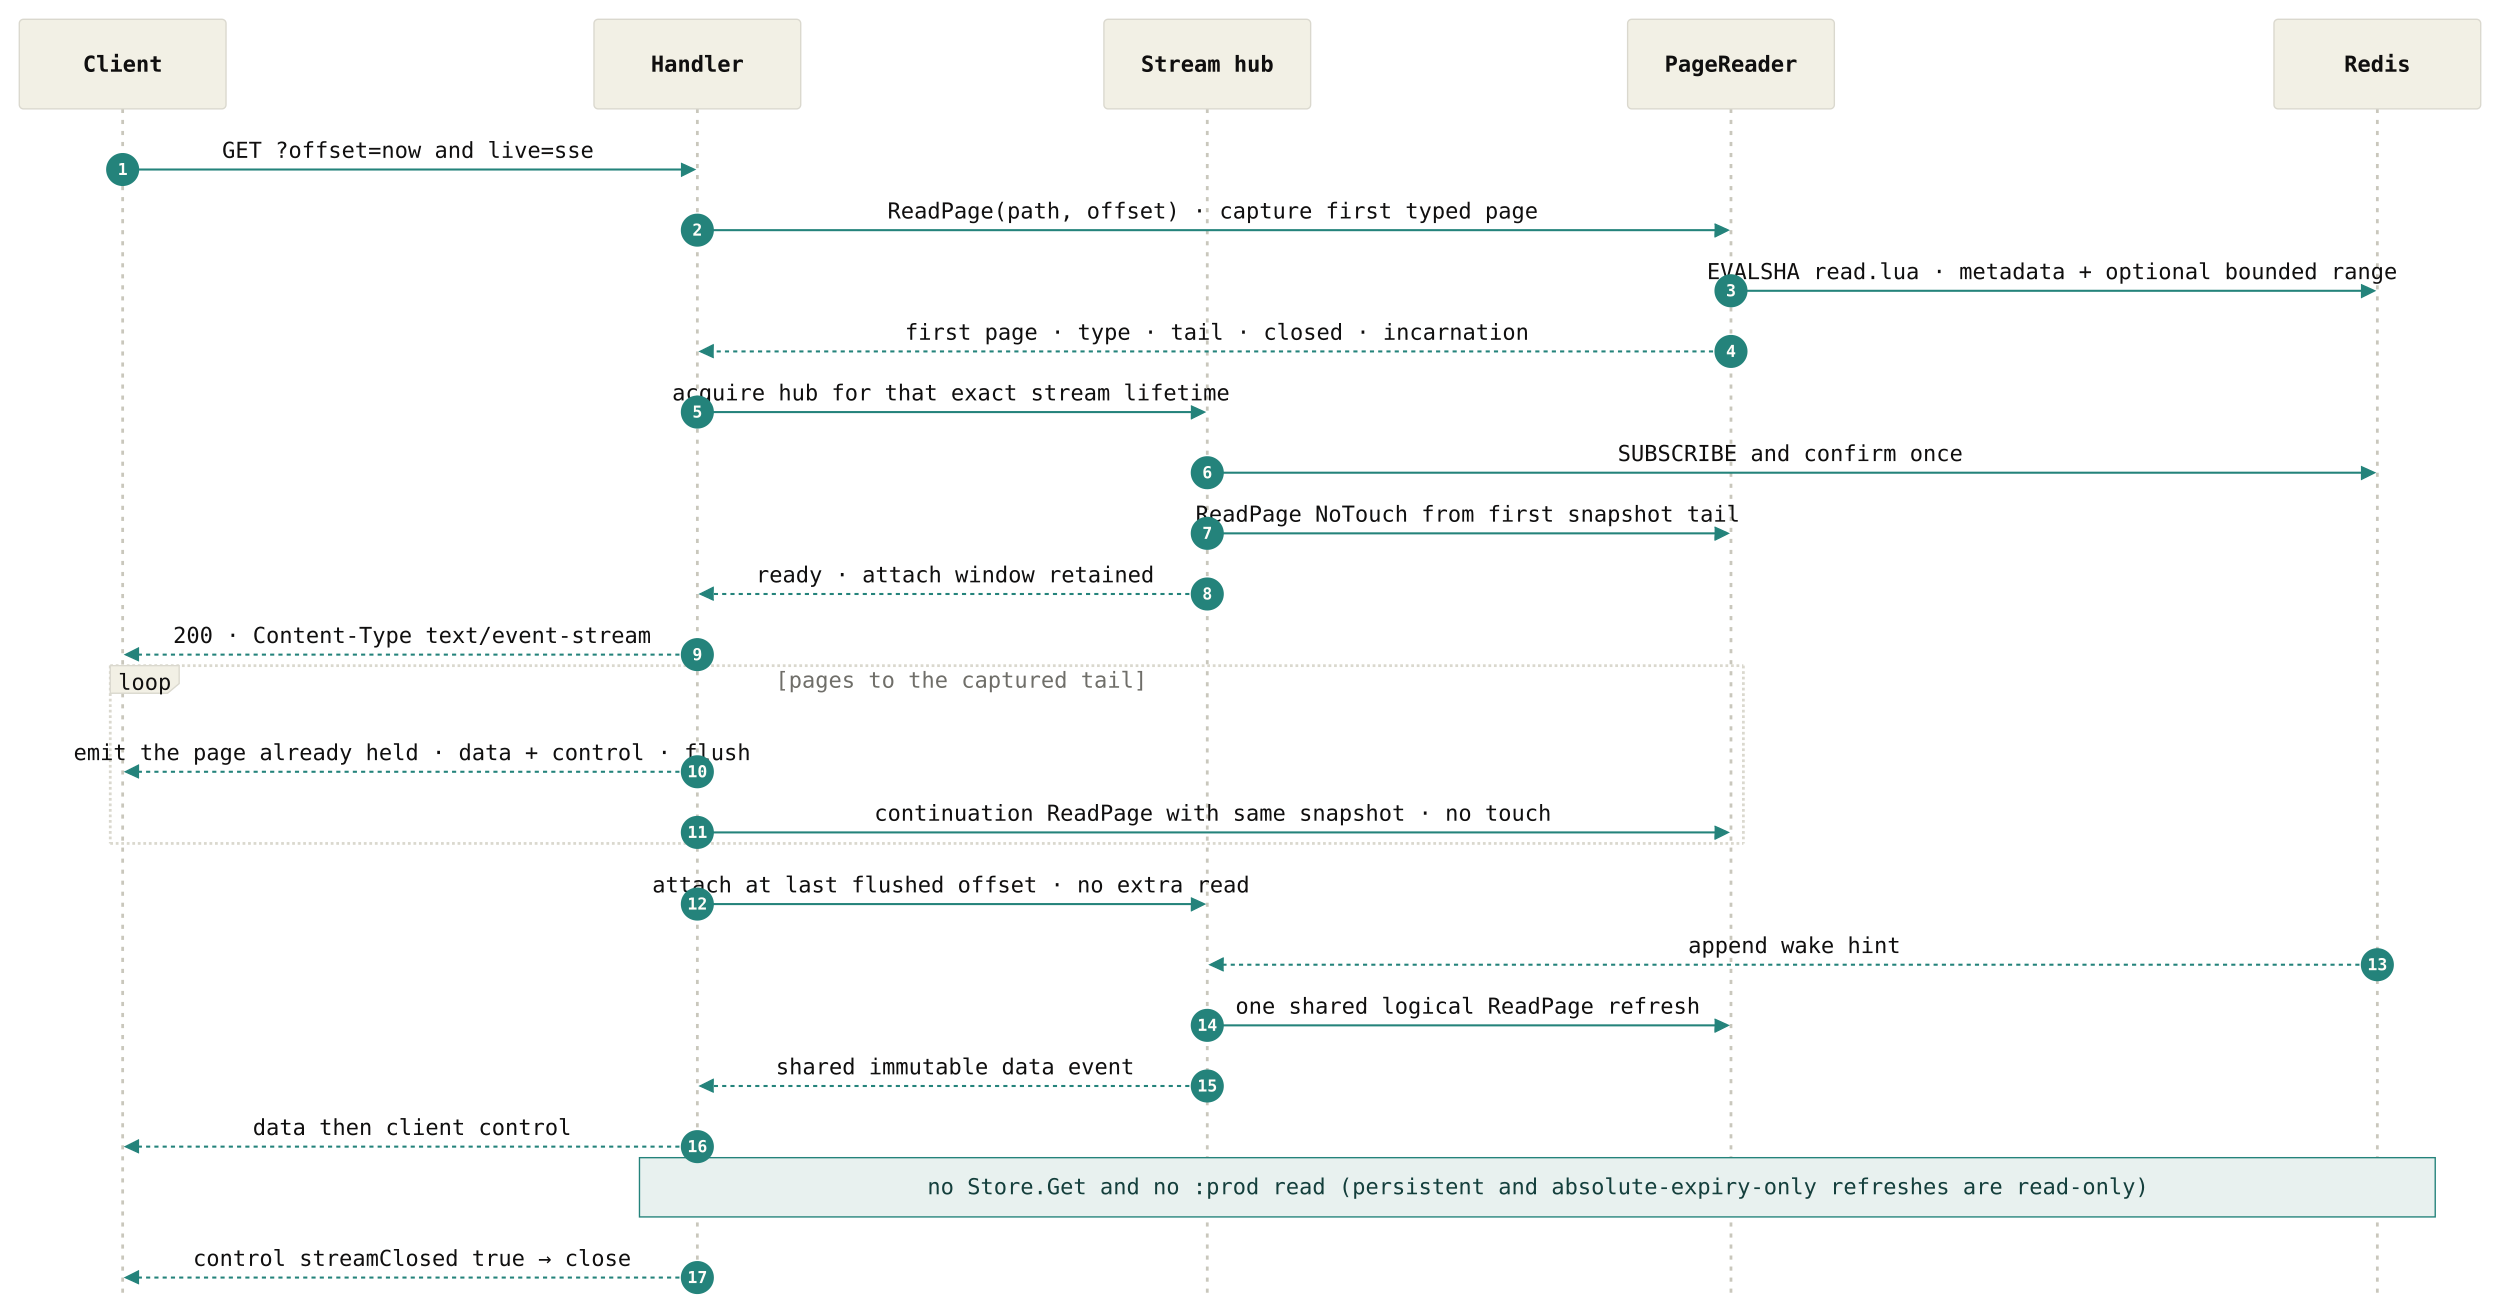
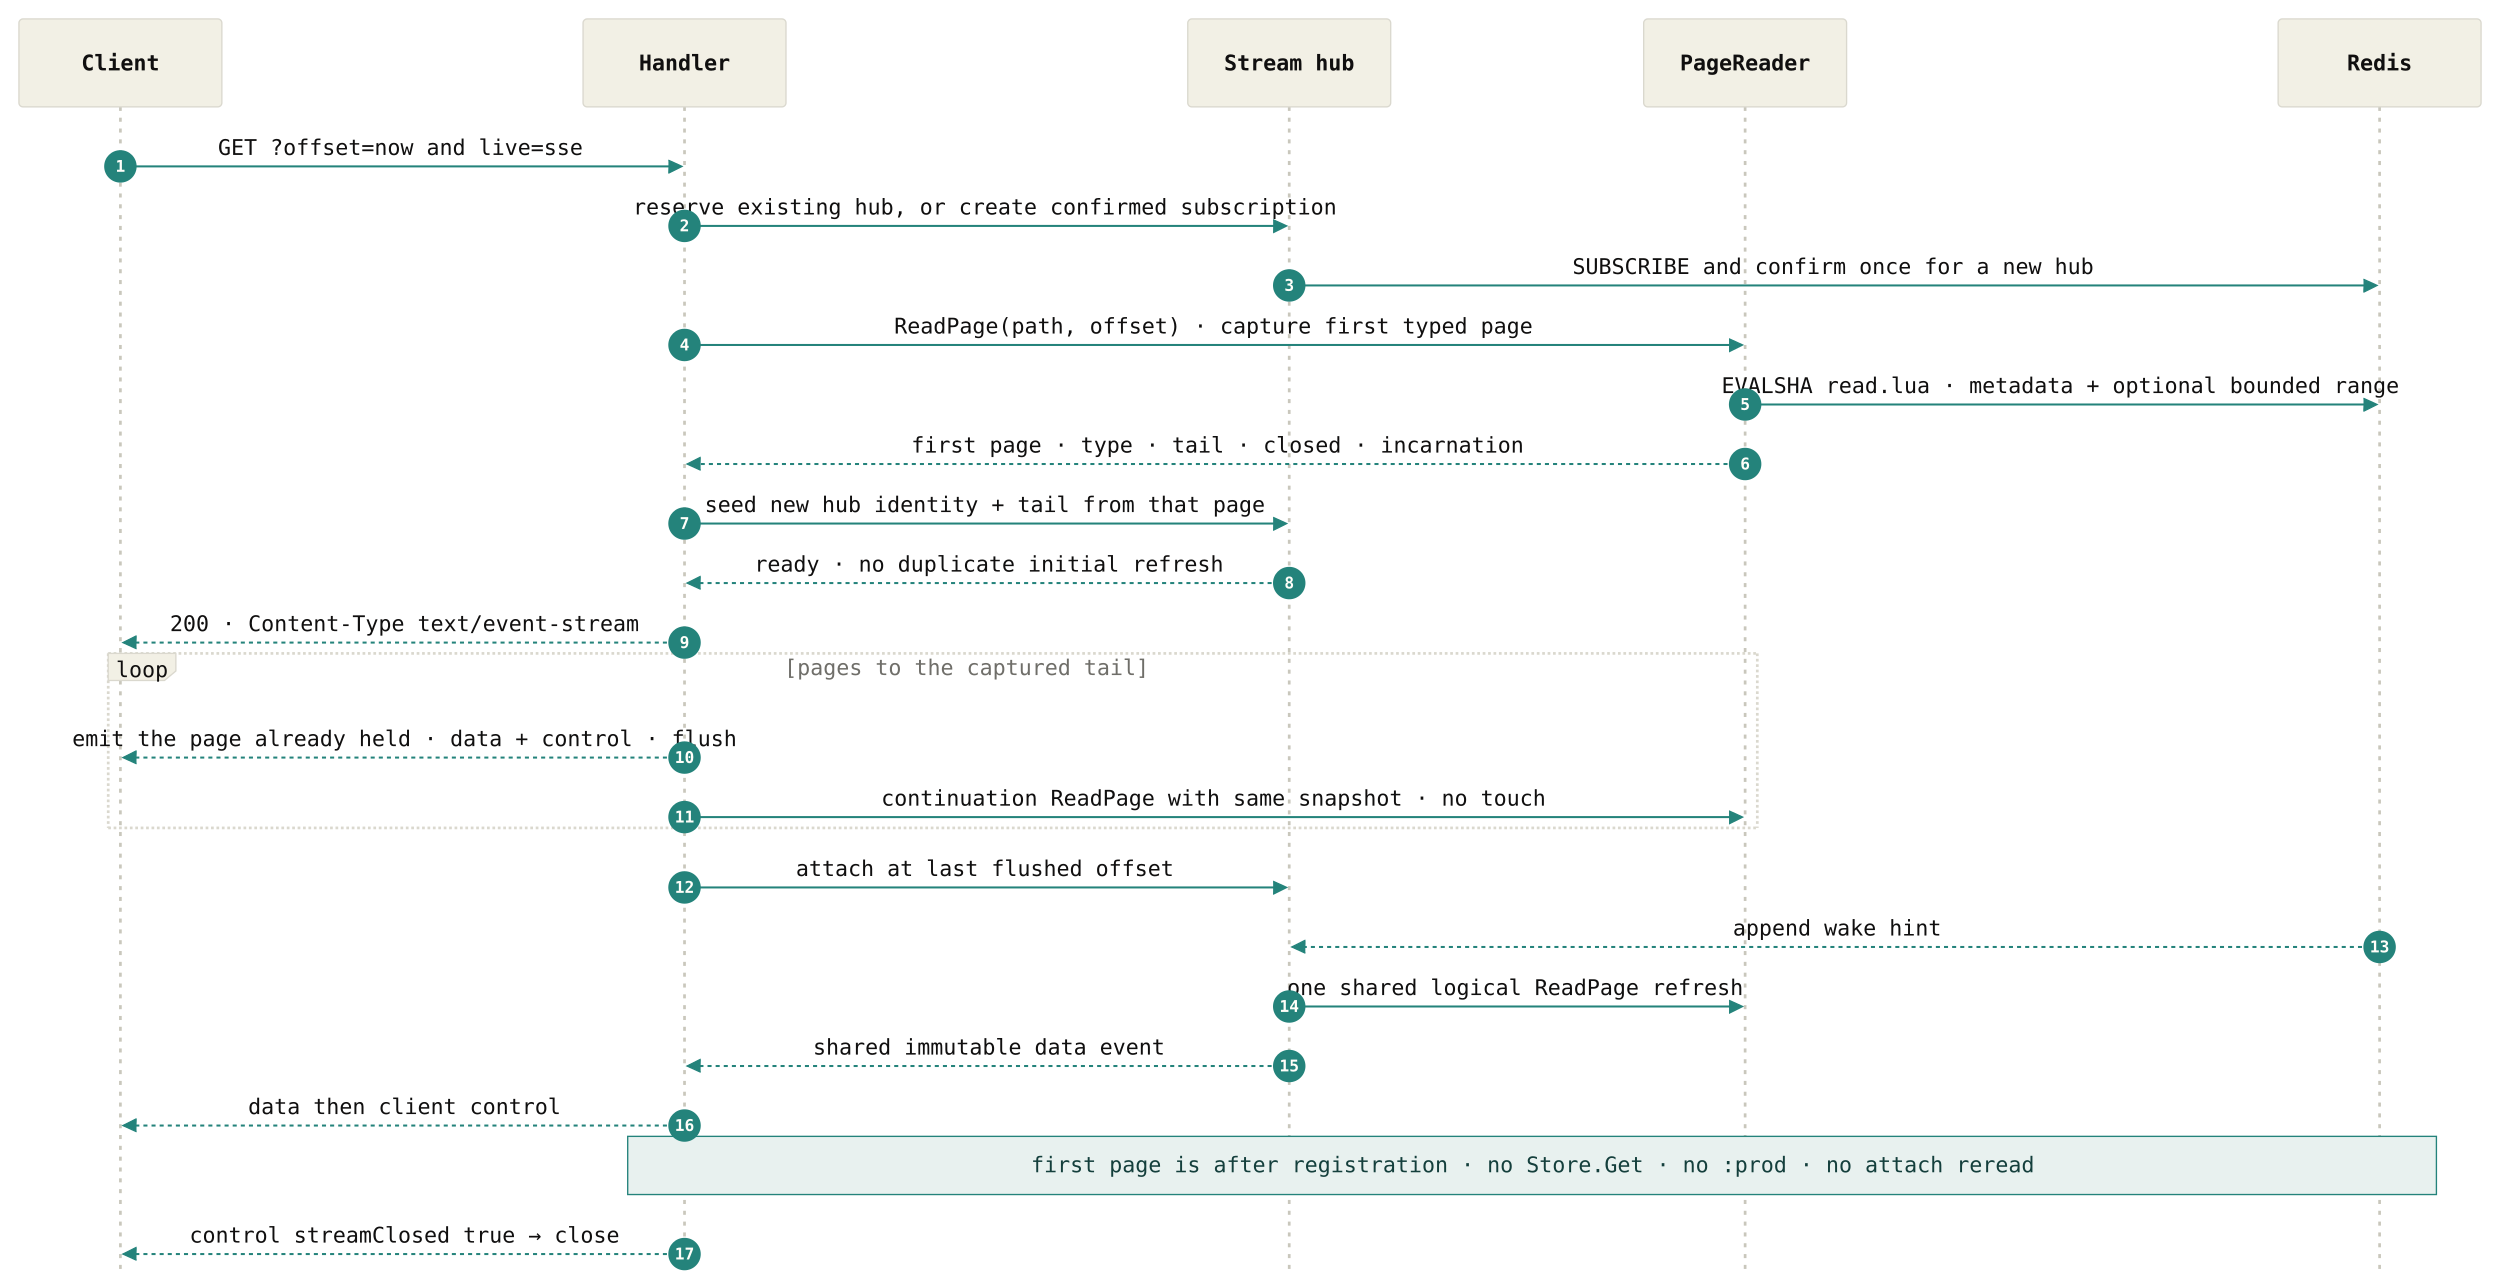
- <svg xmlns="http://www.w3.org/2000/svg" id="my-svg" width="100%" style="max-width: 1814px; background-color: transparent;" viewBox="-14 -14 1814 941" role="graphics-document document" aria-roledescription="sequence">
-   <g>
-     <line id="actor4" x1="1711" y1="65" x2="1711" y2="2000" class="actor-line 200" stroke-width="0.5px" stroke="#999" name="R" data-et="life-line" data-id="R" />
+ <svg xmlns="http://www.w3.org/2000/svg" id="my-svg" width="100%" style="max-width: 1848px; background-color: transparent;" viewBox="-14 -14 1848 941" role="graphics-document document" aria-roledescription="sequence">
+   <g>
+     <line id="actor4" x1="1745" y1="65" x2="1745" y2="2000" class="actor-line 200" stroke-width="0.5px" stroke="#999" name="R" data-et="life-line" data-id="R" />
    <g id="root-4" data-et="participant" data-type="participant" data-id="R">
-       <rect x="1636" y="0" fill="#eaeaea" stroke="#666" width="150" height="65" name="R" rx="3" ry="3" class="actor actor-top" />
-       <text x="1711" y="32.5" dominant-baseline="central" alignment-baseline="central" class="actor actor-box" style="text-anchor: middle; font-size: 16px; font-weight: 700;">
-         <tspan x="1711" dy="0">Redis</tspan>
-       </text>
-     </g>
-   </g>
-   <g>
-     <line id="actor3" x1="1242" y1="65" x2="1242" y2="2000" class="actor-line 200" stroke-width="0.5px" stroke="#999" name="S" data-et="life-line" data-id="S" />
+       <rect x="1670" y="0" fill="#eaeaea" stroke="#666" width="150" height="65" name="R" rx="3" ry="3" class="actor actor-top" />
+       <text x="1745" y="32.5" dominant-baseline="central" alignment-baseline="central" class="actor actor-box" style="text-anchor: middle; font-size: 16px; font-weight: 700;">
+         <tspan x="1745" dy="0">Redis</tspan>
+       </text>
+     </g>
+   </g>
+   <g>
+     <line id="actor3" x1="1276" y1="65" x2="1276" y2="2000" class="actor-line 200" stroke-width="0.5px" stroke="#999" name="S" data-et="life-line" data-id="S" />
    <g id="root-3" data-et="participant" data-type="participant" data-id="S">
-       <rect x="1167" y="0" fill="#eaeaea" stroke="#666" width="150" height="65" name="S" rx="3" ry="3" class="actor actor-top" />
-       <text x="1242" y="32.5" dominant-baseline="central" alignment-baseline="central" class="actor actor-box" style="text-anchor: middle; font-size: 16px; font-weight: 700;">
-         <tspan x="1242" dy="0">PageReader</tspan>
-       </text>
-     </g>
-   </g>
-   <g>
-     <line id="actor2" x1="862" y1="65" x2="862" y2="2000" class="actor-line 200" stroke-width="0.5px" stroke="#999" name="F" data-et="life-line" data-id="F" />
+       <rect x="1201" y="0" fill="#eaeaea" stroke="#666" width="150" height="65" name="S" rx="3" ry="3" class="actor actor-top" />
+       <text x="1276" y="32.5" dominant-baseline="central" alignment-baseline="central" class="actor actor-box" style="text-anchor: middle; font-size: 16px; font-weight: 700;">
+         <tspan x="1276" dy="0">PageReader</tspan>
+       </text>
+     </g>
+   </g>
+   <g>
+     <line id="actor2" x1="939" y1="65" x2="939" y2="2000" class="actor-line 200" stroke-width="0.5px" stroke="#999" name="F" data-et="life-line" data-id="F" />
    <g id="root-2" data-et="participant" data-type="participant" data-id="F">
-       <rect x="787" y="0" fill="#eaeaea" stroke="#666" width="150" height="65" name="F" rx="3" ry="3" class="actor actor-top" />
-       <text x="862" y="32.5" dominant-baseline="central" alignment-baseline="central" class="actor actor-box" style="text-anchor: middle; font-size: 16px; font-weight: 700;">
-         <tspan x="862" dy="0">Stream hub</tspan>
+       <rect x="864" y="0" fill="#eaeaea" stroke="#666" width="150" height="65" name="F" rx="3" ry="3" class="actor actor-top" />
+       <text x="939" y="32.5" dominant-baseline="central" alignment-baseline="central" class="actor actor-box" style="text-anchor: middle; font-size: 16px; font-weight: 700;">
+         <tspan x="939" dy="0">Stream hub</tspan>
      </text>
    </g>
  </g>
  <g>
    <line id="actor1" x1="492" y1="65" x2="492" y2="2000" class="actor-line 200" stroke-width="0.5px" stroke="#999" name="H" data-et="life-line" data-id="H" />
    <g id="root-1" data-et="participant" data-type="participant" data-id="H">
      <rect x="417" y="0" fill="#eaeaea" stroke="#666" width="150" height="65" name="H" rx="3" ry="3" class="actor actor-top" />
      <text x="492" y="32.5" dominant-baseline="central" alignment-baseline="central" class="actor actor-box" style="text-anchor: middle; font-size: 16px; font-weight: 700;">
        <tspan x="492" dy="0">Handler</tspan>
      </text>
    </g>
  </g>
  <g>
    <line id="actor0" x1="75" y1="65" x2="75" y2="2000" class="actor-line 200" stroke-width="0.5px" stroke="#999" name="C" data-et="life-line" data-id="C" />
    <g id="root-0" data-et="participant" data-type="participant" data-id="C">
      <rect x="0" y="0" fill="#eaeaea" stroke="#666" width="150" height="65" name="C" rx="3" ry="3" class="actor actor-top" />
      <text x="75" y="32.5" dominant-baseline="central" alignment-baseline="central" class="actor actor-box" style="text-anchor: middle; font-size: 16px; font-weight: 700;">
        <tspan x="75" dy="0">Client</tspan>
      </text>
    </g>
  </g>
  <style>#my-svg{font-family:JetBrains Mono,ui-monospace,Menlo,monospace;font-size:13px;fill:#100F0F;}@keyframes edge-animation-frame{from{stroke-dashoffset:0;}}@keyframes dash{to{stroke-dashoffset:0;}}#my-svg .edge-animation-slow{stroke-dasharray:9,5!important;stroke-dashoffset:900;animation:dash 50s linear infinite;stroke-linecap:round;}#my-svg .edge-animation-fast{stroke-dasharray:9,5!important;stroke-dashoffset:900;animation:dash 20s linear infinite;stroke-linecap:round;}#my-svg .error-icon{fill:hsl(230.769, 33.333%, 97.353%);}#my-svg .error-text{fill:rgb(9, 8.308, 4.5);stroke:rgb(9, 8.308, 4.5);}#my-svg .edge-thickness-normal{stroke-width:1px;}#my-svg .edge-thickness-thick{stroke-width:3.5px;}#my-svg .edge-pattern-solid{stroke-dasharray:0;}#my-svg .edge-thickness-invisible{stroke-width:0;fill:none;}#my-svg .edge-pattern-dashed{stroke-dasharray:3;}#my-svg .edge-pattern-dotted{stroke-dasharray:2;}#my-svg .marker{fill:#24837B;stroke:#24837B;}#my-svg .marker.cross{stroke:#24837B;}#my-svg svg{font-family:JetBrains Mono,ui-monospace,Menlo,monospace;font-size:13px;}#my-svg p{margin:0;}#my-svg .actor{stroke:#DAD8CE;fill:#F2F0E5;stroke-width:1;}#my-svg rect.actor.outer-path[data-look="neo"]{filter:drop-shadow( 1px 2px 2px rgba(185,185,185,1));}#my-svg rect.note[data-look="neo"]{stroke:#24837B;fill:#E8F1EF;filter:drop-shadow( 1px 2px 2px rgba(185,185,185,1));}#my-svg text.actor&gt;tspan{fill:#100F0F;stroke:none;}#my-svg .actor-line{stroke:#C9C7BC;}#my-svg .innerArc{stroke-width:1.5;stroke-dasharray:none;}#my-svg .messageLine0{stroke-width:1.5;stroke-dasharray:none;stroke:#24837B;}#my-svg .messageLine1{stroke-width:1.5;stroke-dasharray:2,2;stroke:#24837B;}#my-svg [id$="-arrowhead"] path{fill:#24837B;stroke:#24837B;}#my-svg .sequenceNumber{fill:#FFFEF9;}#my-svg [id$="-sequencenumber"]{fill:#24837B;}#my-svg [id$="-crosshead"] path{fill:#24837B;stroke:#24837B;}#my-svg .messageText{fill:#100F0F;stroke:none;}#my-svg .labelBox{stroke:#DAD8CE;fill:#F2F0E5;filter:none;}#my-svg .labelText,#my-svg .labelText&gt;tspan{fill:#100F0F;stroke:none;}#my-svg .loopText,#my-svg .loopText&gt;tspan{fill:#6F6E69;stroke:none;}#my-svg .sectionTitle,#my-svg .sectionTitle&gt;tspan{fill:#6F6E69;stroke:none;}#my-svg .loopLine{stroke-width:2px;stroke-dasharray:2,2;stroke:#DAD8CE;fill:#DAD8CE;}#my-svg .note{stroke:#24837B;fill:#E8F1EF;}#my-svg .noteText,#my-svg .noteText&gt;tspan{fill:#143F3C;stroke:none;font-weight:normal;}#my-svg .activation0{fill:#E8F1EF;stroke:#24837B;}#my-svg .activation1{fill:#E8F1EF;stroke:#24837B;}#my-svg .activation2{fill:#E8F1EF;stroke:#24837B;}#my-svg .actorPopupMenu{position:absolute;}#my-svg .actorPopupMenuPanel{position:absolute;fill:#F2F0E5;box-shadow:0px 8px 16px 0px rgba(0,0,0,0.2);filter:drop-shadow(3px 5px 2px rgb(0 0 0 / 0.4));}#my-svg .actor-man circle,#my-svg line{fill:#F2F0E5;stroke-width:2px;}#my-svg g rect.rect{filter:drop-shadow( 1px 2px 2px rgba(185,185,185,1));stroke:#DAD8CE;}#my-svg .node .neo-node{stroke:#DAD8CE;}#my-svg [data-look="neo"].node rect,#my-svg [data-look="neo"].cluster rect,#my-svg [data-look="neo"].node polygon{stroke:url(#my-svg-gradient);filter:drop-shadow( 1px 2px 2px rgba(185,185,185,1));}#my-svg [data-look="neo"].swimlane.cluster rect{filter:none;}#my-svg [data-look="neo"].node path{stroke:url(#my-svg-gradient);stroke-width:1px;}#my-svg [data-look="neo"].node .outer-path{filter:drop-shadow( 1px 2px 2px rgba(185,185,185,1));}#my-svg [data-look="neo"].node .neo-line path{stroke:#DAD8CE;filter:none;}#my-svg [data-look="neo"].node circle{stroke:url(#my-svg-gradient);filter:drop-shadow( 1px 2px 2px rgba(185,185,185,1));}#my-svg [data-look="neo"].node circle .state-start{fill:#000000;}#my-svg [data-look="neo"].icon-shape .icon{fill:url(#my-svg-gradient);filter:drop-shadow( 1px 2px 2px rgba(185,185,185,1));}#my-svg [data-look="neo"].icon-shape .icon-neo path{stroke:url(#my-svg-gradient);filter:drop-shadow( 1px 2px 2px rgba(185,185,185,1));}#my-svg :root{--mermaid-font-family:"trebuchet ms",verdana,arial,sans-serif;}</style>
  <g />
  <defs>
    <symbol id="my-svg-computer" width="24" height="24">
      <path transform="scale(.5)" d="M2 2v13h20v-13h-20zm18 11h-16v-9h16v9zm-10.228 6l.466-1h3.524l.467 1h-4.457zm14.228 3h-24l2-6h2.104l-1.33 4h18.45l-1.297-4h2.073l2 6zm-5-10h-14v-7h14v7z" />
    </symbol>
  </defs>
  <defs>
    <symbol id="my-svg-database" fill-rule="evenodd" clip-rule="evenodd">
      <path transform="scale(.5)" d="M12.258.001l.256.004.255.005.253.008.251.01.249.012.247.015.246.016.242.019.241.02.239.023.236.024.233.027.231.028.229.031.225.032.223.034.22.036.217.038.214.04.211.041.208.043.205.045.201.046.198.048.194.05.191.051.187.053.183.054.18.056.175.057.172.059.168.06.163.061.16.063.155.064.15.066.074.033.073.033.071.034.07.034.069.035.068.035.067.035.066.035.064.036.064.036.062.036.06.036.06.037.058.037.058.037.055.038.055.038.053.038.052.038.051.039.05.039.048.039.047.039.045.04.044.04.043.04.041.04.04.041.039.041.037.041.036.041.034.041.033.042.032.042.03.042.029.042.027.042.026.043.024.043.023.043.021.043.02.043.018.044.017.043.015.044.013.044.012.044.011.045.009.044.007.045.006.045.004.045.002.045.001.045v17l-.001.045-.002.045-.004.045-.006.045-.007.045-.009.044-.011.045-.012.044-.013.044-.015.044-.017.043-.018.044-.02.043-.021.043-.023.043-.024.043-.026.043-.027.042-.029.042-.03.042-.032.042-.033.042-.034.041-.036.041-.037.041-.039.041-.04.041-.041.04-.043.04-.044.04-.045.04-.047.039-.048.039-.05.039-.051.039-.052.038-.053.038-.055.038-.055.038-.058.037-.058.037-.06.037-.06.036-.062.036-.064.036-.064.036-.066.035-.067.035-.068.035-.069.035-.07.034-.071.034-.073.033-.074.033-.15.066-.155.064-.16.063-.163.061-.168.06-.172.059-.175.057-.18.056-.183.054-.187.053-.191.051-.194.05-.198.048-.201.046-.205.045-.208.043-.211.041-.214.04-.217.038-.22.036-.223.034-.225.032-.229.031-.231.028-.233.027-.236.024-.239.023-.241.02-.242.019-.246.016-.247.015-.249.012-.251.01-.253.008-.255.005-.256.004-.258.001-.258-.001-.256-.004-.255-.005-.253-.008-.251-.01-.249-.012-.247-.015-.245-.016-.243-.019-.241-.02-.238-.023-.236-.024-.234-.027-.231-.028-.228-.031-.226-.032-.223-.034-.22-.036-.217-.038-.214-.04-.211-.041-.208-.043-.204-.045-.201-.046-.198-.048-.195-.05-.19-.051-.187-.053-.184-.054-.179-.056-.176-.057-.172-.059-.167-.06-.164-.061-.159-.063-.155-.064-.151-.066-.074-.033-.072-.033-.072-.034-.07-.034-.069-.035-.068-.035-.067-.035-.066-.035-.064-.036-.063-.036-.062-.036-.061-.036-.06-.037-.058-.037-.057-.037-.056-.038-.055-.038-.053-.038-.052-.038-.051-.039-.049-.039-.049-.039-.046-.039-.046-.04-.044-.04-.043-.04-.041-.04-.04-.041-.039-.041-.037-.041-.036-.041-.034-.041-.033-.042-.032-.042-.03-.042-.029-.042-.027-.042-.026-.043-.024-.043-.023-.043-.021-.043-.02-.043-.018-.044-.017-.043-.015-.044-.013-.044-.012-.044-.011-.045-.009-.044-.007-.045-.006-.045-.004-.045-.002-.045-.001-.045v-17l.001-.045.002-.045.004-.045.006-.045.007-.045.009-.044.011-.045.012-.044.013-.044.015-.044.017-.043.018-.044.02-.043.021-.043.023-.043.024-.043.026-.043.027-.042.029-.042.03-.042.032-.042.033-.042.034-.041.036-.041.037-.041.039-.041.04-.041.041-.04.043-.04.044-.04.046-.04.046-.039.049-.039.049-.039.051-.039.052-.038.053-.038.055-.038.056-.038.057-.037.058-.037.06-.037.061-.036.062-.036.063-.036.064-.036.066-.035.067-.035.068-.035.069-.035.07-.034.072-.034.072-.033.074-.033.151-.066.155-.064.159-.063.164-.061.167-.06.172-.059.176-.057.179-.056.184-.054.187-.053.19-.051.195-.05.198-.048.201-.046.204-.045.208-.043.211-.041.214-.04.217-.038.22-.036.223-.034.226-.032.228-.031.231-.028.234-.027.236-.024.238-.023.241-.02.243-.019.245-.016.247-.015.249-.012.251-.01.253-.008.255-.005.256-.004.258-.001.258.001zm-9.258 20.499v.01l.001.021.003.021.004.022.005.021.006.022.007.022.009.023.01.022.011.023.012.023.013.023.015.023.016.024.017.023.018.024.019.024.021.024.022.025.023.024.024.025.052.049.056.05.061.051.066.051.07.051.075.051.079.052.084.052.088.052.092.052.097.052.102.051.105.052.11.052.114.051.119.051.123.051.127.05.131.05.135.05.139.048.144.049.147.047.152.047.155.047.16.045.163.045.167.043.171.043.176.041.178.041.183.039.187.039.19.037.194.035.197.035.202.033.204.031.209.03.212.029.216.027.219.025.222.024.226.021.23.02.233.018.236.016.24.015.243.012.246.01.249.008.253.005.256.004.259.001.26-.001.257-.004.254-.005.25-.008.247-.011.244-.012.241-.014.237-.016.233-.018.231-.021.226-.021.224-.024.22-.026.216-.027.212-.028.21-.031.205-.031.202-.034.198-.034.194-.036.191-.037.187-.039.183-.04.179-.04.175-.042.172-.043.168-.044.163-.045.16-.046.155-.046.152-.047.148-.048.143-.049.139-.049.136-.05.131-.05.126-.05.123-.051.118-.052.114-.051.11-.052.106-.052.101-.052.096-.052.092-.052.088-.053.083-.051.079-.052.074-.052.07-.051.065-.051.06-.051.056-.05.051-.05.023-.024.023-.025.021-.024.02-.024.019-.024.018-.024.017-.024.015-.023.014-.024.013-.023.012-.023.01-.023.01-.022.008-.022.006-.022.006-.022.004-.022.004-.021.001-.021.001-.021v-4.127l-.077.055-.08.053-.083.054-.085.053-.087.052-.09.052-.093.051-.095.05-.097.05-.1.049-.102.049-.105.048-.106.047-.109.047-.111.046-.114.045-.115.045-.118.044-.12.043-.122.042-.124.042-.126.041-.128.04-.13.04-.132.038-.134.038-.135.037-.138.037-.139.035-.142.035-.143.034-.144.033-.147.032-.148.031-.15.03-.151.03-.153.029-.154.027-.156.027-.158.026-.159.025-.161.024-.162.023-.163.022-.165.021-.166.02-.167.019-.169.018-.169.017-.171.016-.173.015-.173.014-.175.013-.175.012-.177.011-.178.01-.179.008-.179.008-.181.006-.182.005-.182.004-.184.003-.184.002h-.37l-.184-.002-.184-.003-.182-.004-.182-.005-.181-.006-.179-.008-.179-.008-.178-.01-.176-.011-.176-.012-.175-.013-.173-.014-.172-.015-.171-.016-.17-.017-.169-.018-.167-.019-.166-.02-.165-.021-.163-.022-.162-.023-.161-.024-.159-.025-.157-.026-.156-.027-.155-.027-.153-.029-.151-.03-.15-.03-.148-.031-.146-.032-.145-.033-.143-.034-.141-.035-.14-.035-.137-.037-.136-.037-.134-.038-.132-.038-.13-.04-.128-.04-.126-.041-.124-.042-.122-.042-.12-.044-.117-.043-.116-.045-.113-.045-.112-.046-.109-.047-.106-.047-.105-.048-.102-.049-.1-.049-.097-.05-.095-.05-.093-.052-.09-.051-.087-.052-.085-.053-.083-.054-.08-.054-.077-.054v4.127zm0-5.654v.011l.001.021.003.021.004.021.005.022.006.022.007.022.009.022.01.022.011.023.012.023.013.023.015.024.016.023.017.024.018.024.019.024.021.024.022.024.023.025.024.024.052.05.056.05.061.05.066.051.07.051.075.052.079.051.084.052.088.052.092.052.097.052.102.052.105.052.11.051.114.051.119.052.123.05.127.051.131.05.135.049.139.049.144.048.147.048.152.047.155.046.16.045.163.045.167.044.171.042.176.042.178.04.183.04.187.038.19.037.194.036.197.034.202.033.204.032.209.03.212.028.216.027.219.025.222.024.226.022.23.02.233.018.236.016.24.014.243.012.246.01.249.008.253.006.256.003.259.001.26-.001.257-.003.254-.006.25-.008.247-.01.244-.012.241-.015.237-.016.233-.018.231-.02.226-.022.224-.024.22-.025.216-.027.212-.029.21-.03.205-.032.202-.033.198-.035.194-.036.191-.037.187-.039.183-.039.179-.041.175-.042.172-.043.168-.044.163-.045.16-.045.155-.047.152-.047.148-.048.143-.048.139-.05.136-.049.131-.05.126-.051.123-.051.118-.051.114-.052.11-.052.106-.052.101-.052.096-.052.092-.052.088-.052.083-.052.079-.052.074-.051.07-.052.065-.051.06-.05.056-.051.051-.049.023-.025.023-.024.021-.025.02-.024.019-.024.018-.024.017-.024.015-.023.014-.023.013-.024.012-.022.01-.023.01-.023.008-.022.006-.022.006-.022.004-.021.004-.022.001-.021.001-.021v-4.139l-.077.054-.08.054-.083.054-.085.052-.087.053-.09.051-.093.051-.095.051-.097.05-.1.049-.102.049-.105.048-.106.047-.109.047-.111.046-.114.045-.115.044-.118.044-.12.044-.122.042-.124.042-.126.041-.128.04-.13.039-.132.039-.134.038-.135.037-.138.036-.139.036-.142.035-.143.033-.144.033-.147.033-.148.031-.15.03-.151.03-.153.028-.154.028-.156.027-.158.026-.159.025-.161.024-.162.023-.163.022-.165.021-.166.02-.167.019-.169.018-.169.017-.171.016-.173.015-.173.014-.175.013-.175.012-.177.011-.178.009-.179.009-.179.007-.181.007-.182.005-.182.004-.184.003-.184.002h-.37l-.184-.002-.184-.003-.182-.004-.182-.005-.181-.007-.179-.007-.179-.009-.178-.009-.176-.011-.176-.012-.175-.013-.173-.014-.172-.015-.171-.016-.17-.017-.169-.018-.167-.019-.166-.02-.165-.021-.163-.022-.162-.023-.161-.024-.159-.025-.157-.026-.156-.027-.155-.028-.153-.028-.151-.03-.15-.03-.148-.031-.146-.033-.145-.033-.143-.033-.141-.035-.14-.036-.137-.036-.136-.037-.134-.038-.132-.039-.13-.039-.128-.04-.126-.041-.124-.042-.122-.043-.12-.043-.117-.044-.116-.044-.113-.046-.112-.046-.109-.046-.106-.047-.105-.048-.102-.049-.1-.049-.097-.05-.095-.051-.093-.051-.09-.051-.087-.053-.085-.052-.083-.054-.08-.054-.077-.054v4.139zm0-5.666v.011l.001.02.003.022.004.021.005.022.006.021.007.022.009.023.01.022.011.023.012.023.013.023.015.023.016.024.017.024.018.023.019.024.021.025.022.024.023.024.024.025.052.05.056.05.061.05.066.051.07.051.075.052.079.051.084.052.088.052.092.052.097.052.102.052.105.051.11.052.114.051.119.051.123.051.127.05.131.05.135.05.139.049.144.048.147.048.152.047.155.046.16.045.163.045.167.043.171.043.176.042.178.04.183.04.187.038.19.037.194.036.197.034.202.033.204.032.209.03.212.028.216.027.219.025.222.024.226.021.23.02.233.018.236.017.24.014.243.012.246.01.249.008.253.006.256.003.259.001.26-.001.257-.003.254-.006.25-.008.247-.01.244-.013.241-.014.237-.016.233-.018.231-.02.226-.022.224-.024.22-.025.216-.027.212-.029.21-.03.205-.032.202-.033.198-.035.194-.036.191-.037.187-.039.183-.039.179-.041.175-.042.172-.043.168-.044.163-.045.16-.045.155-.047.152-.047.148-.048.143-.049.139-.049.136-.049.131-.051.126-.05.123-.051.118-.052.114-.051.11-.052.106-.052.101-.052.096-.052.092-.052.088-.052.083-.052.079-.052.074-.052.07-.051.065-.051.06-.051.056-.05.051-.049.023-.025.023-.025.021-.024.02-.024.019-.024.018-.024.017-.024.015-.023.014-.024.013-.023.012-.023.01-.022.01-.023.008-.022.006-.022.006-.022.004-.022.004-.021.001-.021.001-.021v-4.153l-.077.054-.08.054-.083.053-.085.053-.087.053-.09.051-.093.051-.095.051-.097.05-.1.049-.102.048-.105.048-.106.048-.109.046-.111.046-.114.046-.115.044-.118.044-.12.043-.122.043-.124.042-.126.041-.128.04-.13.039-.132.039-.134.038-.135.037-.138.036-.139.036-.142.034-.143.034-.144.033-.147.032-.148.032-.15.03-.151.03-.153.028-.154.028-.156.027-.158.026-.159.024-.161.024-.162.023-.163.023-.165.021-.166.02-.167.019-.169.018-.169.017-.171.016-.173.015-.173.014-.175.013-.175.012-.177.01-.178.01-.179.009-.179.007-.181.006-.182.006-.182.004-.184.003-.184.001-.185.001-.185-.001-.184-.001-.184-.003-.182-.004-.182-.006-.181-.006-.179-.007-.179-.009-.178-.01-.176-.01-.176-.012-.175-.013-.173-.014-.172-.015-.171-.016-.17-.017-.169-.018-.167-.019-.166-.02-.165-.021-.163-.023-.162-.023-.161-.024-.159-.024-.157-.026-.156-.027-.155-.028-.153-.028-.151-.03-.15-.03-.148-.032-.146-.032-.145-.033-.143-.034-.141-.034-.14-.036-.137-.036-.136-.037-.134-.038-.132-.039-.13-.039-.128-.041-.126-.041-.124-.041-.122-.043-.12-.043-.117-.044-.116-.044-.113-.046-.112-.046-.109-.046-.106-.048-.105-.048-.102-.048-.1-.05-.097-.049-.095-.051-.093-.051-.09-.052-.087-.052-.085-.053-.083-.053-.08-.054-.077-.054v4.153zm8.74-8.179l-.257.004-.254.005-.25.008-.247.011-.244.012-.241.014-.237.016-.233.018-.231.021-.226.022-.224.023-.22.026-.216.027-.212.028-.21.031-.205.032-.202.033-.198.034-.194.036-.191.038-.187.038-.183.04-.179.041-.175.042-.172.043-.168.043-.163.045-.16.046-.155.046-.152.048-.148.048-.143.048-.139.049-.136.05-.131.05-.126.051-.123.051-.118.051-.114.052-.11.052-.106.052-.101.052-.096.052-.092.052-.088.052-.083.052-.079.052-.074.051-.07.052-.065.051-.06.05-.056.05-.051.05-.023.025-.023.024-.021.024-.02.025-.019.024-.018.024-.017.023-.015.024-.014.023-.013.023-.012.023-.01.023-.01.022-.008.022-.006.023-.006.021-.004.022-.004.021-.001.021-.001.021.001.021.001.021.004.021.004.022.006.021.006.023.008.022.01.022.01.023.012.023.013.023.014.023.015.024.017.023.018.024.019.024.02.025.021.024.023.024.023.025.051.05.056.05.06.05.065.051.07.052.074.051.079.052.083.052.088.052.092.052.096.052.101.052.106.052.11.052.114.052.118.051.123.051.126.051.131.05.136.05.139.049.143.048.148.048.152.048.155.046.16.046.163.045.168.043.172.043.175.042.179.041.183.04.187.038.191.038.194.036.198.034.202.033.205.032.21.031.212.028.216.027.22.026.224.023.226.022.231.021.233.018.237.016.241.014.244.012.247.011.25.008.254.005.257.004.26.001.26-.001.257-.004.254-.005.25-.008.247-.011.244-.012.241-.014.237-.016.233-.018.231-.021.226-.022.224-.023.22-.026.216-.027.212-.028.21-.031.205-.032.202-.033.198-.034.194-.036.191-.038.187-.038.183-.04.179-.041.175-.042.172-.043.168-.043.163-.045.16-.046.155-.046.152-.048.148-.048.143-.048.139-.049.136-.05.131-.05.126-.051.123-.051.118-.051.114-.052.11-.052.106-.052.101-.052.096-.052.092-.052.088-.052.083-.052.079-.052.074-.051.07-.052.065-.051.06-.05.056-.05.051-.05.023-.025.023-.024.021-.024.02-.025.019-.024.018-.024.017-.023.015-.024.014-.023.013-.023.012-.023.01-.023.01-.022.008-.022.006-.023.006-.021.004-.022.004-.021.001-.021.001-.021-.001-.021-.001-.021-.004-.021-.004-.022-.006-.021-.006-.023-.008-.022-.01-.022-.01-.023-.012-.023-.013-.023-.014-.023-.015-.024-.017-.023-.018-.024-.019-.024-.02-.025-.021-.024-.023-.024-.023-.025-.051-.05-.056-.05-.06-.05-.065-.051-.07-.052-.074-.051-.079-.052-.083-.052-.088-.052-.092-.052-.096-.052-.101-.052-.106-.052-.11-.052-.114-.052-.118-.051-.123-.051-.126-.051-.131-.05-.136-.05-.139-.049-.143-.048-.148-.048-.152-.048-.155-.046-.16-.046-.163-.045-.168-.043-.172-.043-.175-.042-.179-.041-.183-.04-.187-.038-.191-.038-.194-.036-.198-.034-.202-.033-.205-.032-.21-.031-.212-.028-.216-.027-.22-.026-.224-.023-.226-.022-.231-.021-.233-.018-.237-.016-.241-.014-.244-.012-.247-.011-.25-.008-.254-.005-.257-.004-.26-.001-.26.001z" />
    </symbol>
  </defs>
  <defs>
    <symbol id="my-svg-clock" width="24" height="24">
      <path transform="scale(.5)" d="M12 2c5.514 0 10 4.486 10 10s-4.486 10-10 10-10-4.486-10-10 4.486-10 10-10zm0-2c-6.627 0-12 5.373-12 12s5.373 12 12 12 12-5.373 12-12-5.373-12-12-12zm5.848 12.459c.202.038.202.333.001.372-1.907.361-6.045 1.111-6.547 1.111-.719 0-1.301-.582-1.301-1.301 0-.512.77-5.447 1.125-7.445.034-.192.312-.181.343.014l.985 6.238 5.394 1.011z" />
    </symbol>
  </defs>
  <defs>
    <marker id="my-svg-arrowhead" refX="7.9" refY="5" markerUnits="userSpaceOnUse" markerWidth="12" markerHeight="12" orient="auto-start-reverse">
      <path d="M -1 0 L 10 5 L 0 10 z" />
    </marker>
  </defs>
  <defs>
    <marker id="my-svg-crosshead" markerWidth="15" markerHeight="8" orient="auto" refX="4" refY="4.5">
      <path fill="none" stroke="#000000" stroke-width="1pt" d="M 1,2 L 6,7 M 6,2 L 1,7" style="stroke-dasharray: 0, 0;" />
    </marker>
  </defs>
  <defs>
    <marker id="my-svg-filled-head" refX="15.5" refY="7" markerWidth="20" markerHeight="28" orient="auto">
      <path d="M 18,7 L9,13 L14,7 L9,1 Z" />
    </marker>
  </defs>
  <defs>
    <marker id="my-svg-sequencenumber" refX="15" refY="15" markerWidth="60" markerHeight="40" orient="auto">
      <circle cx="15" cy="15" r="6" />
    </marker>
  </defs>
  <defs>
    <marker id="my-svg-solidTopArrowHead" refX="7.9" refY="7.25" markerUnits="userSpaceOnUse" markerWidth="12" markerHeight="12" orient="auto-start-reverse">
      <path d="M 0 0 L 10 8 L 0 8 z" />
    </marker>
  </defs>
  <defs>
    <marker id="my-svg-solidBottomArrowHead" refX="7.9" refY="0.75" markerUnits="userSpaceOnUse" markerWidth="12" markerHeight="12" orient="auto-start-reverse">
      <path d="M 0 0 L 10 0 L 0 8 z" />
    </marker>
  </defs>
  <defs>
    <marker id="my-svg-stickTopArrowHead" refX="7.5" refY="7" markerUnits="userSpaceOnUse" markerWidth="12" markerHeight="12" orient="auto-start-reverse">
      <path d="M 0 0 L 7 7" stroke="black" stroke-width="1.5" fill="none" />
    </marker>
  </defs>
  <defs>
    <marker id="my-svg-stickBottomArrowHead" refX="7.5" refY="0" markerUnits="userSpaceOnUse" markerWidth="12" markerHeight="12" orient="auto-start-reverse">
      <path d="M 0 7 L 7 0" stroke="black" stroke-width="1.5" fill="none" />
    </marker>
  </defs>
  <g data-et="control-structure" data-id="i13">
-     <line x1="66" y1="469" x2="1251" y2="469" class="loopLine" />
-     <line x1="1251" y1="469" x2="1251" y2="598" class="loopLine" />
-     <line x1="66" y1="598" x2="1251" y2="598" class="loopLine" />
+     <line x1="66" y1="469" x2="1285" y2="469" class="loopLine" />
+     <line x1="1285" y1="469" x2="1285" y2="598" class="loopLine" />
+     <line x1="66" y1="598" x2="1285" y2="598" class="loopLine" />
    <line x1="66" y1="469" x2="66" y2="598" class="loopLine" />
    <polygon points="66,469 116,469 116,482 107.6,489 66,489" class="labelBox" />
    <text x="91" y="482" text-anchor="middle" dominant-baseline="middle" alignment-baseline="middle" class="labelText" style="font-size: 16px; font-weight: 400;">loop</text>
-     <text x="683.5" y="485" text-anchor="middle" class="loopText" style="font-size: 16px; font-weight: 400;">
-       <tspan x="683.5">[pages to the captured tail]</tspan>
+     <text x="700.5" y="485" text-anchor="middle" class="loopText" style="font-size: 16px; font-weight: 400;">
+       <tspan x="700.5">[pages to the captured tail]</tspan>
    </text>
  </g>
  <g data-et="note" data-id="i19">
-     <rect x="450" y="826" fill="#EDF2AE" stroke="#666" width="1303" height="43" class="note" />
-     <text x="1102" y="832" text-anchor="middle" dominant-baseline="middle" alignment-baseline="middle" class="noteText" dy="1em" style="font-size: 16px; font-weight: 400;">
-       <tspan x="1102">no Store.Get and no :prod read (persistent and absolute-expiry-only refreshes are read-only)</tspan>
+     <rect x="450" y="826" fill="#EDF2AE" stroke="#666" width="1337" height="43" class="note" />
+     <text x="1119" y="832" text-anchor="middle" dominant-baseline="middle" alignment-baseline="middle" class="noteText" dy="1em" style="font-size: 16px; font-weight: 400;">
+       <tspan x="1119">first page is after registration · no Store.Get · no :prod · no attach reread</tspan>
    </text>
  </g>
  <text x="282" y="80" text-anchor="middle" dominant-baseline="middle" alignment-baseline="middle" class="messageText" dy="1em" style="font-size: 16px; font-weight: 400;">GET ?offset=now and live=sse</text>
  <line x1="82" y1="109" x2="488" y2="109" class="messageLine0" data-et="message" data-id="i1" data-from="C" data-to="H" stroke-width="2" stroke="none" marker-end="url(#my-svg-arrowhead)" style="fill: none;" />
  <line x1="75" y1="109" x2="75" y2="109" stroke-width="0" marker-start="url(#my-svg-sequencenumber)" />
  <text x="75" y="113" font-family="sans-serif" font-size="12px" text-anchor="middle" class="sequenceNumber">1</text>
-   <text x="866" y="124" text-anchor="middle" dominant-baseline="middle" alignment-baseline="middle" class="messageText" dy="1em" style="font-size: 16px; font-weight: 400;">ReadPage(path, offset) · capture first typed page</text>
-   <line x1="499" y1="153" x2="1238" y2="153" class="messageLine0" data-et="message" data-id="i2" data-from="H" data-to="S" stroke-width="2" stroke="none" marker-end="url(#my-svg-arrowhead)" style="fill: none;" />
+   <text x="714" y="124" text-anchor="middle" dominant-baseline="middle" alignment-baseline="middle" class="messageText" dy="1em" style="font-size: 16px; font-weight: 400;">reserve existing hub, or create confirmed subscription</text>
+   <line x1="499" y1="153" x2="935" y2="153" class="messageLine0" data-et="message" data-id="i2" data-from="H" data-to="F" stroke-width="2" stroke="none" marker-end="url(#my-svg-arrowhead)" style="fill: none;" />
  <line x1="492" y1="153" x2="492" y2="153" stroke-width="0" marker-start="url(#my-svg-sequencenumber)" />
  <text x="492" y="157" font-family="sans-serif" font-size="12px" text-anchor="middle" class="sequenceNumber">2</text>
-   <text x="1475" y="168" text-anchor="middle" dominant-baseline="middle" alignment-baseline="middle" class="messageText" dy="1em" style="font-size: 16px; font-weight: 400;">EVALSHA read.lua · metadata + optional bounded range</text>
-   <line x1="1249" y1="197" x2="1707" y2="197" class="messageLine0" data-et="message" data-id="i3" data-from="S" data-to="R" stroke-width="2" stroke="none" marker-end="url(#my-svg-arrowhead)" style="fill: none;" />
-   <line x1="1242" y1="197" x2="1242" y2="197" stroke-width="0" marker-start="url(#my-svg-sequencenumber)" />
-   <text x="1242" y="201" font-family="sans-serif" font-size="12px" text-anchor="middle" class="sequenceNumber">3</text>
-   <text x="869" y="212" text-anchor="middle" dominant-baseline="middle" alignment-baseline="middle" class="messageText" dy="1em" style="font-size: 16px; font-weight: 400;">first page · type · tail · closed · incarnation</text>
-   <line x1="1247" y1="241" x2="496" y2="241" class="messageLine1" data-et="message" data-id="i4" data-from="S" data-to="H" stroke-width="2" stroke="none" marker-end="url(#my-svg-arrowhead)" style="stroke-dasharray: 3, 3; fill: none;" />
-   <line x1="1242" y1="241" x2="1242" y2="241" stroke-width="0" marker-start="url(#my-svg-sequencenumber)" />
-   <text x="1242" y="245" font-family="sans-serif" font-size="12px" text-anchor="middle" class="sequenceNumber">4</text>
-   <text x="676" y="256" text-anchor="middle" dominant-baseline="middle" alignment-baseline="middle" class="messageText" dy="1em" style="font-size: 16px; font-weight: 400;">acquire hub for that exact stream lifetime</text>
-   <line x1="499" y1="285" x2="858" y2="285" class="messageLine0" data-et="message" data-id="i5" data-from="H" data-to="F" stroke-width="2" stroke="none" marker-end="url(#my-svg-arrowhead)" style="fill: none;" />
-   <line x1="492" y1="285" x2="492" y2="285" stroke-width="0" marker-start="url(#my-svg-sequencenumber)" />
-   <text x="492" y="289" font-family="sans-serif" font-size="12px" text-anchor="middle" class="sequenceNumber">5</text>
-   <text x="1285" y="300" text-anchor="middle" dominant-baseline="middle" alignment-baseline="middle" class="messageText" dy="1em" style="font-size: 16px; font-weight: 400;">SUBSCRIBE and confirm once</text>
-   <line x1="869" y1="329" x2="1707" y2="329" class="messageLine0" data-et="message" data-id="i6" data-from="F" data-to="R" stroke-width="2" stroke="none" marker-end="url(#my-svg-arrowhead)" style="fill: none;" />
-   <line x1="862" y1="329" x2="862" y2="329" stroke-width="0" marker-start="url(#my-svg-sequencenumber)" />
-   <text x="862" y="333" font-family="sans-serif" font-size="12px" text-anchor="middle" class="sequenceNumber">6</text>
-   <text x="1051" y="344" text-anchor="middle" dominant-baseline="middle" alignment-baseline="middle" class="messageText" dy="1em" style="font-size: 16px; font-weight: 400;">ReadPage NoTouch from first snapshot tail</text>
-   <line x1="869" y1="373" x2="1238" y2="373" class="messageLine0" data-et="message" data-id="i7" data-from="F" data-to="S" stroke-width="2" stroke="none" marker-end="url(#my-svg-arrowhead)" style="fill: none;" />
-   <line x1="862" y1="373" x2="862" y2="373" stroke-width="0" marker-start="url(#my-svg-sequencenumber)" />
-   <text x="862" y="377" font-family="sans-serif" font-size="12px" text-anchor="middle" class="sequenceNumber">7</text>
-   <text x="679" y="388" text-anchor="middle" dominant-baseline="middle" alignment-baseline="middle" class="messageText" dy="1em" style="font-size: 16px; font-weight: 400;">ready · attach window retained</text>
-   <line x1="867" y1="417" x2="496" y2="417" class="messageLine1" data-et="message" data-id="i8" data-from="F" data-to="H" stroke-width="2" stroke="none" marker-end="url(#my-svg-arrowhead)" style="stroke-dasharray: 3, 3; fill: none;" />
-   <line x1="862" y1="417" x2="862" y2="417" stroke-width="0" marker-start="url(#my-svg-sequencenumber)" />
-   <text x="862" y="421" font-family="sans-serif" font-size="12px" text-anchor="middle" class="sequenceNumber">8</text>
+   <text x="1341" y="168" text-anchor="middle" dominant-baseline="middle" alignment-baseline="middle" class="messageText" dy="1em" style="font-size: 16px; font-weight: 400;">SUBSCRIBE and confirm once for a new hub</text>
+   <line x1="946" y1="197" x2="1741" y2="197" class="messageLine0" data-et="message" data-id="i3" data-from="F" data-to="R" stroke-width="2" stroke="none" marker-end="url(#my-svg-arrowhead)" style="fill: none;" />
+   <line x1="939" y1="197" x2="939" y2="197" stroke-width="0" marker-start="url(#my-svg-sequencenumber)" />
+   <text x="939" y="201" font-family="sans-serif" font-size="12px" text-anchor="middle" class="sequenceNumber">3</text>
+   <text x="883" y="212" text-anchor="middle" dominant-baseline="middle" alignment-baseline="middle" class="messageText" dy="1em" style="font-size: 16px; font-weight: 400;">ReadPage(path, offset) · capture first typed page</text>
+   <line x1="499" y1="241" x2="1272" y2="241" class="messageLine0" data-et="message" data-id="i4" data-from="H" data-to="S" stroke-width="2" stroke="none" marker-end="url(#my-svg-arrowhead)" style="fill: none;" />
+   <line x1="492" y1="241" x2="492" y2="241" stroke-width="0" marker-start="url(#my-svg-sequencenumber)" />
+   <text x="492" y="245" font-family="sans-serif" font-size="12px" text-anchor="middle" class="sequenceNumber">4</text>
+   <text x="1509" y="256" text-anchor="middle" dominant-baseline="middle" alignment-baseline="middle" class="messageText" dy="1em" style="font-size: 16px; font-weight: 400;">EVALSHA read.lua · metadata + optional bounded range</text>
+   <line x1="1283" y1="285" x2="1741" y2="285" class="messageLine0" data-et="message" data-id="i5" data-from="S" data-to="R" stroke-width="2" stroke="none" marker-end="url(#my-svg-arrowhead)" style="fill: none;" />
+   <line x1="1276" y1="285" x2="1276" y2="285" stroke-width="0" marker-start="url(#my-svg-sequencenumber)" />
+   <text x="1276" y="289" font-family="sans-serif" font-size="12px" text-anchor="middle" class="sequenceNumber">5</text>
+   <text x="886" y="300" text-anchor="middle" dominant-baseline="middle" alignment-baseline="middle" class="messageText" dy="1em" style="font-size: 16px; font-weight: 400;">first page · type · tail · closed · incarnation</text>
+   <line x1="1281" y1="329" x2="496" y2="329" class="messageLine1" data-et="message" data-id="i6" data-from="S" data-to="H" stroke-width="2" stroke="none" marker-end="url(#my-svg-arrowhead)" style="stroke-dasharray: 3, 3; fill: none;" />
+   <line x1="1276" y1="329" x2="1276" y2="329" stroke-width="0" marker-start="url(#my-svg-sequencenumber)" />
+   <text x="1276" y="333" font-family="sans-serif" font-size="12px" text-anchor="middle" class="sequenceNumber">6</text>
+   <text x="714" y="344" text-anchor="middle" dominant-baseline="middle" alignment-baseline="middle" class="messageText" dy="1em" style="font-size: 16px; font-weight: 400;">seed new hub identity + tail from that page</text>
+   <line x1="499" y1="373" x2="935" y2="373" class="messageLine0" data-et="message" data-id="i7" data-from="H" data-to="F" stroke-width="2" stroke="none" marker-end="url(#my-svg-arrowhead)" style="fill: none;" />
+   <line x1="492" y1="373" x2="492" y2="373" stroke-width="0" marker-start="url(#my-svg-sequencenumber)" />
+   <text x="492" y="377" font-family="sans-serif" font-size="12px" text-anchor="middle" class="sequenceNumber">7</text>
+   <text x="717" y="388" text-anchor="middle" dominant-baseline="middle" alignment-baseline="middle" class="messageText" dy="1em" style="font-size: 16px; font-weight: 400;">ready · no duplicate initial refresh</text>
+   <line x1="944" y1="417" x2="496" y2="417" class="messageLine1" data-et="message" data-id="i8" data-from="F" data-to="H" stroke-width="2" stroke="none" marker-end="url(#my-svg-arrowhead)" style="stroke-dasharray: 3, 3; fill: none;" />
+   <line x1="939" y1="417" x2="939" y2="417" stroke-width="0" marker-start="url(#my-svg-sequencenumber)" />
+   <text x="939" y="421" font-family="sans-serif" font-size="12px" text-anchor="middle" class="sequenceNumber">8</text>
  <text x="285" y="432" text-anchor="middle" dominant-baseline="middle" alignment-baseline="middle" class="messageText" dy="1em" style="font-size: 16px; font-weight: 400;">200 · Content-Type text/event-stream</text>
  <line x1="497" y1="461" x2="79" y2="461" class="messageLine1" data-et="message" data-id="i9" data-from="H" data-to="C" stroke-width="2" stroke="none" marker-end="url(#my-svg-arrowhead)" style="stroke-dasharray: 3, 3; fill: none;" />
  <line x1="492" y1="461" x2="492" y2="461" stroke-width="0" marker-start="url(#my-svg-sequencenumber)" />
  <text x="492" y="465" font-family="sans-serif" font-size="12px" text-anchor="middle" class="sequenceNumber">9</text>
  <text x="285" y="517" text-anchor="middle" dominant-baseline="middle" alignment-baseline="middle" class="messageText" dy="1em" style="font-size: 16px; font-weight: 400;">emit the page already held · data + control · flush</text>
  <line x1="497" y1="546" x2="79" y2="546" class="messageLine1" data-et="message" data-id="i11" data-from="H" data-to="C" stroke-width="2" stroke="none" marker-end="url(#my-svg-arrowhead)" style="stroke-dasharray: 3, 3; fill: none;" />
  <line x1="492" y1="546" x2="492" y2="546" stroke-width="0" marker-start="url(#my-svg-sequencenumber)" />
  <text x="492" y="550" font-family="sans-serif" font-size="12px" text-anchor="middle" class="sequenceNumber">10</text>
-   <text x="866" y="561" text-anchor="middle" dominant-baseline="middle" alignment-baseline="middle" class="messageText" dy="1em" style="font-size: 16px; font-weight: 400;">continuation ReadPage with same snapshot · no touch</text>
-   <line x1="499" y1="590" x2="1238" y2="590" class="messageLine0" data-et="message" data-id="i12" data-from="H" data-to="S" stroke-width="2" stroke="none" marker-end="url(#my-svg-arrowhead)" style="fill: none;" />
+   <text x="883" y="561" text-anchor="middle" dominant-baseline="middle" alignment-baseline="middle" class="messageText" dy="1em" style="font-size: 16px; font-weight: 400;">continuation ReadPage with same snapshot · no touch</text>
+   <line x1="499" y1="590" x2="1272" y2="590" class="messageLine0" data-et="message" data-id="i12" data-from="H" data-to="S" stroke-width="2" stroke="none" marker-end="url(#my-svg-arrowhead)" style="fill: none;" />
  <line x1="492" y1="590" x2="492" y2="590" stroke-width="0" marker-start="url(#my-svg-sequencenumber)" />
  <text x="492" y="594" font-family="sans-serif" font-size="12px" text-anchor="middle" class="sequenceNumber">11</text>
-   <text x="676" y="613" text-anchor="middle" dominant-baseline="middle" alignment-baseline="middle" class="messageText" dy="1em" style="font-size: 16px; font-weight: 400;">attach at last flushed offset · no extra read</text>
-   <line x1="499" y1="642" x2="858" y2="642" class="messageLine0" data-et="message" data-id="i14" data-from="H" data-to="F" stroke-width="2" stroke="none" marker-end="url(#my-svg-arrowhead)" style="fill: none;" />
+   <text x="714" y="613" text-anchor="middle" dominant-baseline="middle" alignment-baseline="middle" class="messageText" dy="1em" style="font-size: 16px; font-weight: 400;">attach at last flushed offset</text>
+   <line x1="499" y1="642" x2="935" y2="642" class="messageLine0" data-et="message" data-id="i14" data-from="H" data-to="F" stroke-width="2" stroke="none" marker-end="url(#my-svg-arrowhead)" style="fill: none;" />
  <line x1="492" y1="642" x2="492" y2="642" stroke-width="0" marker-start="url(#my-svg-sequencenumber)" />
  <text x="492" y="646" font-family="sans-serif" font-size="12px" text-anchor="middle" class="sequenceNumber">12</text>
-   <text x="1288" y="657" text-anchor="middle" dominant-baseline="middle" alignment-baseline="middle" class="messageText" dy="1em" style="font-size: 16px; font-weight: 400;">append wake hint</text>
-   <line x1="1716" y1="686" x2="866" y2="686" class="messageLine1" data-et="message" data-id="i15" data-from="R" data-to="F" stroke-width="2" stroke="none" marker-end="url(#my-svg-arrowhead)" style="stroke-dasharray: 3, 3; fill: none;" />
-   <line x1="1711" y1="686" x2="1711" y2="686" stroke-width="0" marker-start="url(#my-svg-sequencenumber)" />
-   <text x="1711" y="690" font-family="sans-serif" font-size="12px" text-anchor="middle" class="sequenceNumber">13</text>
-   <text x="1051" y="701" text-anchor="middle" dominant-baseline="middle" alignment-baseline="middle" class="messageText" dy="1em" style="font-size: 16px; font-weight: 400;">one shared logical ReadPage refresh</text>
-   <line x1="869" y1="730" x2="1238" y2="730" class="messageLine0" data-et="message" data-id="i16" data-from="F" data-to="S" stroke-width="2" stroke="none" marker-end="url(#my-svg-arrowhead)" style="fill: none;" />
-   <line x1="862" y1="730" x2="862" y2="730" stroke-width="0" marker-start="url(#my-svg-sequencenumber)" />
-   <text x="862" y="734" font-family="sans-serif" font-size="12px" text-anchor="middle" class="sequenceNumber">14</text>
-   <text x="679" y="745" text-anchor="middle" dominant-baseline="middle" alignment-baseline="middle" class="messageText" dy="1em" style="font-size: 16px; font-weight: 400;">shared immutable data event</text>
-   <line x1="867" y1="774" x2="496" y2="774" class="messageLine1" data-et="message" data-id="i17" data-from="F" data-to="H" stroke-width="2" stroke="none" marker-end="url(#my-svg-arrowhead)" style="stroke-dasharray: 3, 3; fill: none;" />
-   <line x1="862" y1="774" x2="862" y2="774" stroke-width="0" marker-start="url(#my-svg-sequencenumber)" />
-   <text x="862" y="778" font-family="sans-serif" font-size="12px" text-anchor="middle" class="sequenceNumber">15</text>
+   <text x="1344" y="657" text-anchor="middle" dominant-baseline="middle" alignment-baseline="middle" class="messageText" dy="1em" style="font-size: 16px; font-weight: 400;">append wake hint</text>
+   <line x1="1750" y1="686" x2="943" y2="686" class="messageLine1" data-et="message" data-id="i15" data-from="R" data-to="F" stroke-width="2" stroke="none" marker-end="url(#my-svg-arrowhead)" style="stroke-dasharray: 3, 3; fill: none;" />
+   <line x1="1745" y1="686" x2="1745" y2="686" stroke-width="0" marker-start="url(#my-svg-sequencenumber)" />
+   <text x="1745" y="690" font-family="sans-serif" font-size="12px" text-anchor="middle" class="sequenceNumber">13</text>
+   <text x="1106" y="701" text-anchor="middle" dominant-baseline="middle" alignment-baseline="middle" class="messageText" dy="1em" style="font-size: 16px; font-weight: 400;">one shared logical ReadPage refresh</text>
+   <line x1="946" y1="730" x2="1272" y2="730" class="messageLine0" data-et="message" data-id="i16" data-from="F" data-to="S" stroke-width="2" stroke="none" marker-end="url(#my-svg-arrowhead)" style="fill: none;" />
+   <line x1="939" y1="730" x2="939" y2="730" stroke-width="0" marker-start="url(#my-svg-sequencenumber)" />
+   <text x="939" y="734" font-family="sans-serif" font-size="12px" text-anchor="middle" class="sequenceNumber">14</text>
+   <text x="717" y="745" text-anchor="middle" dominant-baseline="middle" alignment-baseline="middle" class="messageText" dy="1em" style="font-size: 16px; font-weight: 400;">shared immutable data event</text>
+   <line x1="944" y1="774" x2="496" y2="774" class="messageLine1" data-et="message" data-id="i17" data-from="F" data-to="H" stroke-width="2" stroke="none" marker-end="url(#my-svg-arrowhead)" style="stroke-dasharray: 3, 3; fill: none;" />
+   <line x1="939" y1="774" x2="939" y2="774" stroke-width="0" marker-start="url(#my-svg-sequencenumber)" />
+   <text x="939" y="778" font-family="sans-serif" font-size="12px" text-anchor="middle" class="sequenceNumber">15</text>
  <text x="285" y="789" text-anchor="middle" dominant-baseline="middle" alignment-baseline="middle" class="messageText" dy="1em" style="font-size: 16px; font-weight: 400;">data then client control</text>
  <line x1="497" y1="818" x2="79" y2="818" class="messageLine1" data-et="message" data-id="i18" data-from="H" data-to="C" stroke-width="2" stroke="none" marker-end="url(#my-svg-arrowhead)" style="stroke-dasharray: 3, 3; fill: none;" />
  <line x1="492" y1="818" x2="492" y2="818" stroke-width="0" marker-start="url(#my-svg-sequencenumber)" />
  <text x="492" y="822" font-family="sans-serif" font-size="12px" text-anchor="middle" class="sequenceNumber">16</text>
  <text x="285" y="884" text-anchor="middle" dominant-baseline="middle" alignment-baseline="middle" class="messageText" dy="1em" style="font-size: 16px; font-weight: 400;">control streamClosed true → close</text>
  <line x1="497" y1="913" x2="79" y2="913" class="messageLine1" data-et="message" data-id="i20" data-from="H" data-to="C" stroke-width="2" stroke="none" marker-end="url(#my-svg-arrowhead)" style="stroke-dasharray: 3, 3; fill: none;" />
  <line x1="492" y1="913" x2="492" y2="913" stroke-width="0" marker-start="url(#my-svg-sequencenumber)" />
  <text x="492" y="917" font-family="sans-serif" font-size="12px" text-anchor="middle" class="sequenceNumber">17</text>
  <style>


svg { background: transparent; }
text { font-family: "JetBrains Mono", ui-monospace, Menlo, monospace; }
.messageText { fill: #100F0F; font-weight: 500; }
text.actor &gt; tspan { fill: #100F0F; font-weight: 700; }
.actor-line { stroke: #C9C7BC; stroke-dasharray: 3 5; }
rect.actor, rect.actor-top, rect.actor-bottom { fill: #F2F0E5; stroke: #DAD8CE; }
.note { fill: #E8F1EF; stroke: #24837B; }
.noteText, .noteText &gt; tspan { fill: #143F3C; font-weight: 500; }
.messageLine0 { stroke: #24837B; stroke-width: 1.5px; }
.messageLine1 { stroke: #24837B; stroke-width: 1.5px; }
#arrowhead path, marker path { fill: #24837B; stroke: #24837B; }
.sequenceNumber { fill: #FFFEF9; font-weight: 600; }
</style>
</svg>
